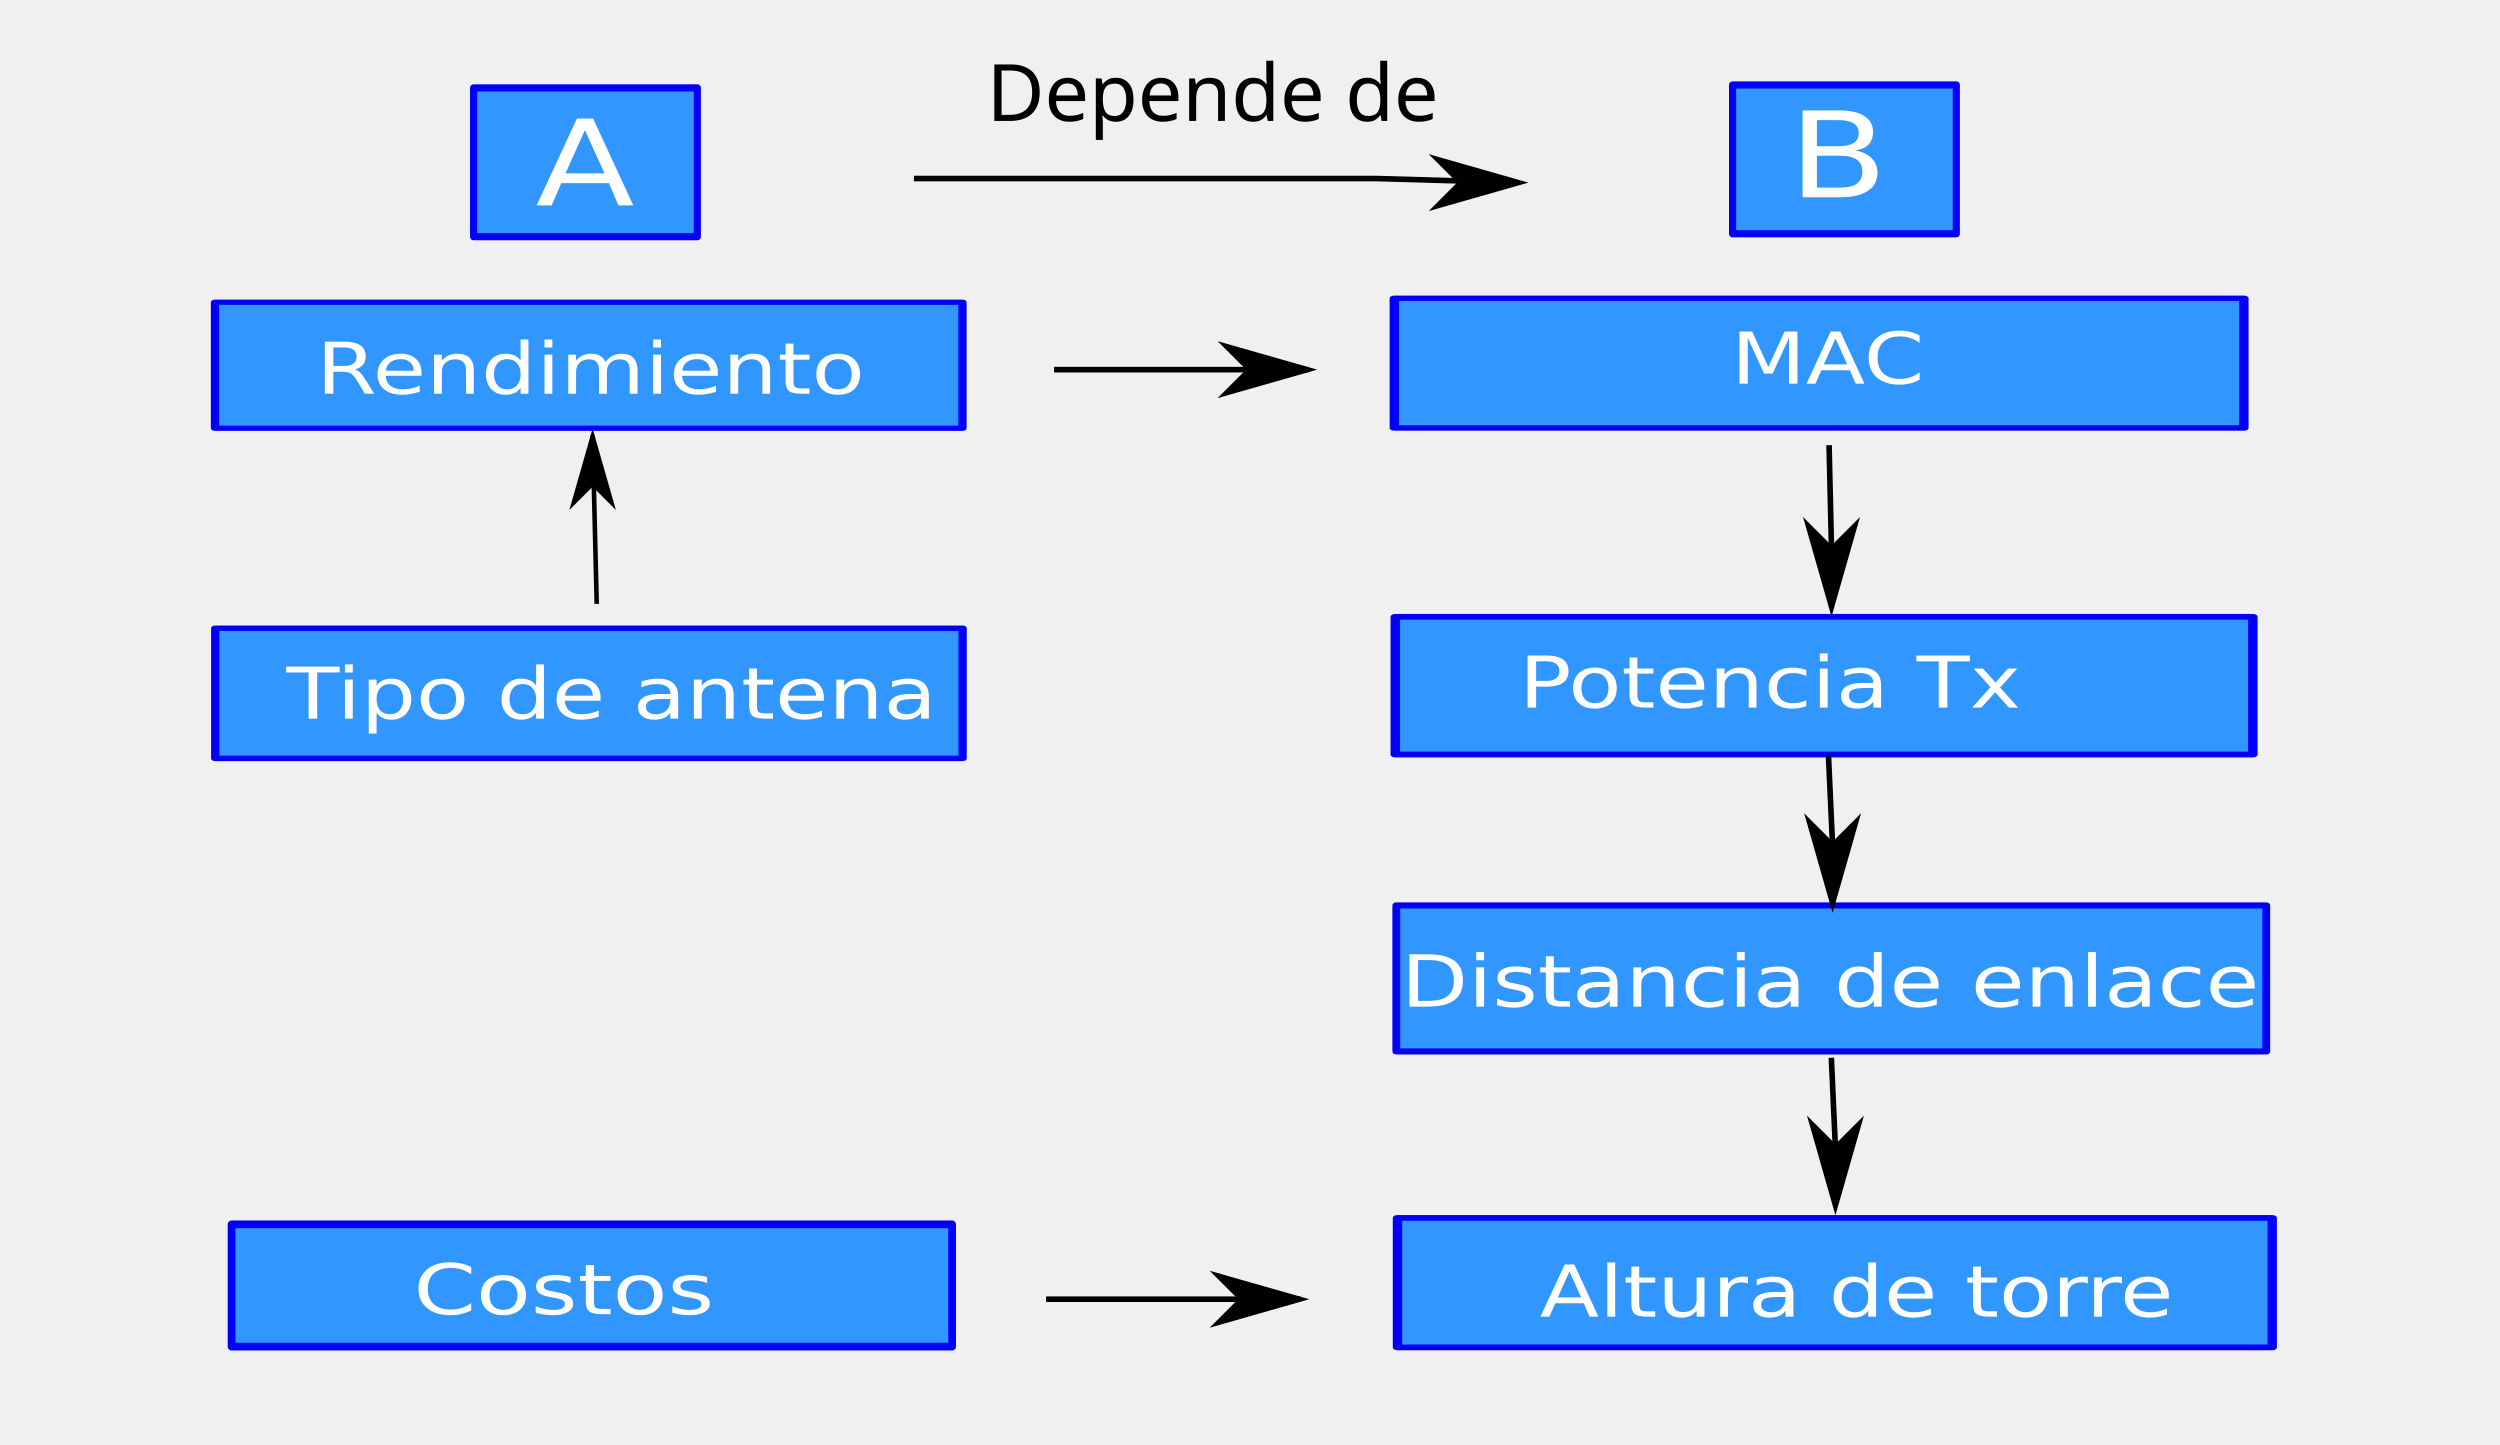
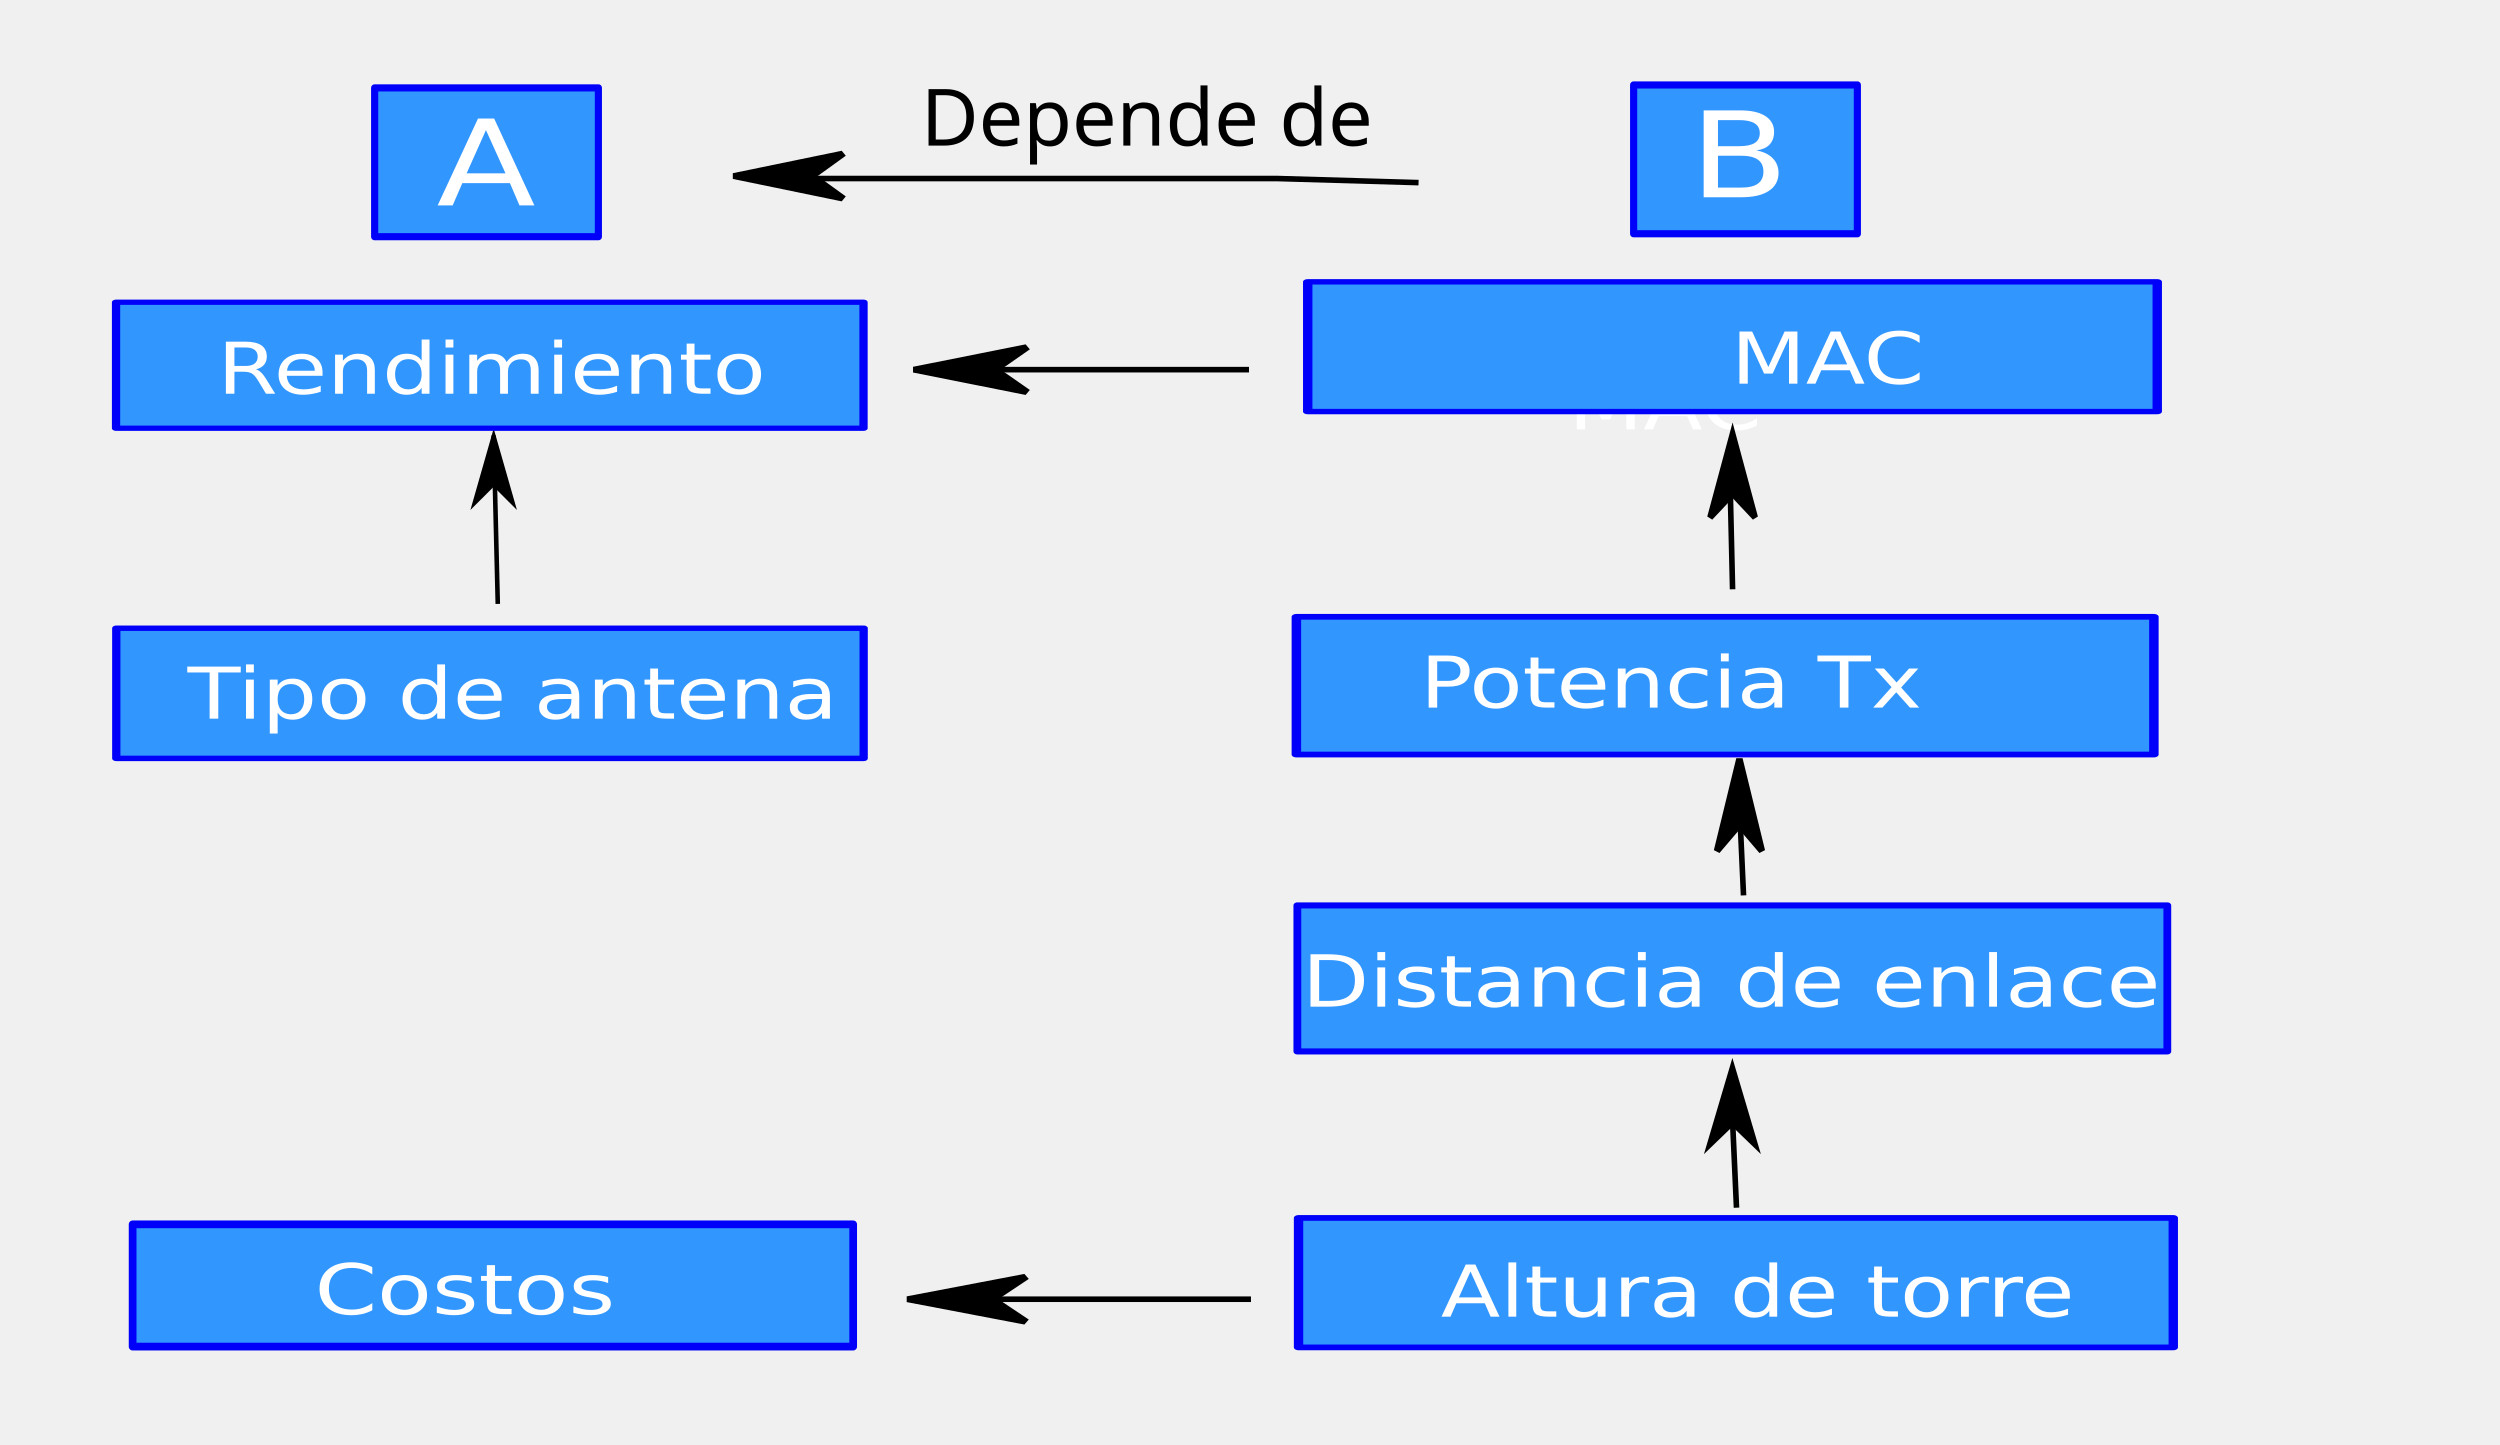
<svg xmlns="http://www.w3.org/2000/svg" version="1.1" id="svg2" xml:space="preserve" width="505.359" height="292.086" viewBox="0 0 505.359 292.086">
  <defs id="defs6" />
  <g id="g10" transform="matrix(1.333333,0,0,1.333333,0,1.0635496e-5)">
-     <g id="g12">
+     <g id="g12" transform="translate(-15)">
      <g id="g14" transform="translate(39,-15)">
        <path d="M 51.467,106.558 50.844,81.016 v 0.304" style="fill:none;stroke:#000000;stroke-width:0.695;stroke-linecap:butt;stroke-linejoin:miter;stroke-miterlimit:4;stroke-dasharray:none;stroke-opacity:1" id="path16" />
      </g>
      <g id="g18" transform="rotate(90,27,12)">
        <path d="m 88.27,-50.844 2.777,-2.781 -9.727,2.781 9.727,2.778 z" style="fill:#000000;fill-opacity:1;fill-rule:evenodd;stroke:#000000;stroke-width:0.741;stroke-linecap:butt;stroke-linejoin:miter;stroke-miterlimit:4;stroke-dasharray:none;stroke-opacity:1" id="path20" />
      </g>
      <g id="g30" transform="matrix(1.002242,0,0,0.6347141,31.37053,14.7616)">
        <path d="m 1.219,48.938 h 113.07 v 30.09 H 1.219 Z" style="fill:#3296ff;fill-opacity:1;fill-rule:nonzero;stroke:#0000fa;stroke-width:1.253;stroke-linecap:round;stroke-linejoin:round;stroke-miterlimit:4;stroke-dasharray:none;stroke-opacity:1" id="path32" />
      </g>
      <g id="g34" transform="translate(-36,1.5)">
        <path d="m 107.801,11.824 h 33.918 v 22.562 h -33.918 z" style="fill:#3296ff;fill-opacity:1;fill-rule:nonzero;stroke:#0000fa;stroke-width:1.084;stroke-linecap:round;stroke-linejoin:round;stroke-miterlimit:4;stroke-dasharray:none;stroke-opacity:1" id="path36" />
      </g>
      <g id="g38" transform="translate(30)">
        <path d="M 232.672,12.879 H 266.59 V 35.441 H 232.672 Z" style="fill:#3296ff;fill-opacity:1;fill-rule:nonzero;stroke:#0000fa;stroke-width:1.084;stroke-linecap:round;stroke-linejoin:round;stroke-miterlimit:4;stroke-dasharray:none;stroke-opacity:1" id="path40" />
      </g>
      <text transform="scale(1.102248,0.9072372)" style="font-variant:normal;font-weight:normal;font-size:19.902px;font-family:'DejaVu Sans';-inkscape-font-specification:DejaVuSans;writing-mode:lr-tb;fill:#ffffff;fill-opacity:1;fill-rule:nonzero;stroke:none;stroke-width:0.907" id="text46" x="73.652" y="34.323">
        <tspan x="73.652" y="34.323" id="tspan42" style="stroke-width:0.907">A</tspan>
        <tspan x="150.32" y="33.722" id="tspan44" style="stroke-width:0.907" />
      </text>
      <text transform="scale(1.102248,0.9072372)" style="font-variant:normal;font-weight:normal;font-size:11.941px;font-family:'DejaVu Sans';-inkscape-font-specification:DejaVuSans;writing-mode:lr-tb;fill:#ffffff;fill-opacity:1;fill-rule:nonzero;stroke:none;stroke-width:0.907" id="text50" x="43.509" y="65.796">
        <tspan x="43.509 51.27 58.614 66.173 73.744 77.052 88.682 91.99 99.334 106.893 111.574" y="65.796" id="tspan48" style="stroke-width:0.907">Rendimiento</tspan>
      </text>
      <g id="g52" transform="matrix(1.149771,0,0,0.6937111,-66.16983,59.62526)">
        <path d="m 241.535,48.855 h 113.07 v 30.094 h -113.07 z" style="fill:#3296ff;fill-opacity:1;fill-rule:nonzero;stroke:#0000fa;stroke-width:1.253;stroke-linecap:round;stroke-linejoin:round;stroke-miterlimit:4;stroke-dasharray:none;stroke-opacity:1" id="path54" />
      </g>
      <text transform="scale(1.102248,0.9072372)" style="font-variant:normal;font-weight:normal;font-size:11.941px;font-family:'DejaVu Sans';-inkscape-font-specification:DejaVuSans;writing-mode:lr-tb;fill:#ffffff;fill-opacity:1;fill-rule:nonzero;stroke:none;stroke-width:0.907" id="text58" x="208.941" y="118.247">
        <tspan x="208.941 215.724 223.02 227.701 235.045 242.604 249.159 252.467 259.775 263.596 270.881" y="118.247" id="tspan56" style="stroke-width:0.907">Potencia Tx</tspan>
      </text>
      <text transform="scale(1.102248,0.9072372)" style="font-variant:normal;font-weight:normal;font-size:11.941px;font-family:'DejaVu Sans';-inkscape-font-specification:DejaVuSans;writing-mode:lr-tb;fill:#ffffff;fill-opacity:1;fill-rule:nonzero;stroke:none;stroke-width:0.907" id="text66" x="229.32" y="71.761">
        <tspan x="229.32 239.613 247.566" y="71.761" id="tspan64" style="stroke-width:0.907">MAC</tspan>
      </text>
      <g id="g68" transform="matrix(1.002098,0,0,0.6557353,32.00344,16.91)">
        <path d="m 0.625,119.461 h 113.07 v 30.094 H 0.625 Z" style="fill:#3296ff;fill-opacity:1;fill-rule:nonzero;stroke:#0000fa;stroke-width:1.253;stroke-linecap:round;stroke-linejoin:round;stroke-miterlimit:4;stroke-dasharray:none;stroke-opacity:1" id="path70" />
      </g>
      <text transform="scale(1.102248,0.9072372)" style="font-variant:normal;font-weight:normal;font-size:11.941px;font-family:'DejaVu Sans';-inkscape-font-specification:DejaVuSans;writing-mode:lr-tb;fill:#ffffff;fill-opacity:1;fill-rule:nonzero;stroke:none;stroke-width:0.907" id="text74" x="39.394" y="120.096">
        <tspan x="39.394 46.308 49.616 57.186 64.483 68.268 75.839 83.183 86.968 94.276 101.835 106.516 113.86 121.454" y="120.096" id="tspan72" style="stroke-width:0.907">Tipo de antena</tspan>
      </text>
      <g id="g76" transform="matrix(0.9436693,0,0,0.7370869,-13.49829,47.95941)">
        <path d="m 238.629,121.164 h 139.766 v 30.031 H 238.629 Z" style="fill:#3296ff;fill-opacity:1;fill-rule:nonzero;stroke:#0000fa;stroke-width:1.253;stroke-linecap:round;stroke-linejoin:round;stroke-miterlimit:4;stroke-dasharray:none;stroke-opacity:1" id="path78" />
      </g>
      <text transform="scale(1.102248,0.9072372)" style="font-variant:normal;font-weight:normal;font-size:11.941px;font-family:'DejaVu Sans';-inkscape-font-specification:DejaVuSans;writing-mode:lr-tb;fill:#ffffff;fill-opacity:1;fill-rule:nonzero;stroke:none;stroke-width:0.907" id="text82" x="192.687" y="168.22">
        <tspan x="192.687 201.882 205.189 211.399 216.08 223.388 230.947 237.502 240.81 248.118 251.939 259.51 266.854 270.639 277.983 285.542 288.85 296.158 302.714" y="168.22" id="tspan80" style="font-size:12px;stroke-width:0.907">Distancia de enlace</tspan>
      </text>
      <g id="g84" transform="matrix(1.204253,0,0,0.7333279,-80.1138,46.93309)">
        <path d="m 242.46,187.798 h 110.122 v 26.761 H 242.46 Z" style="fill:#3296ff;fill-opacity:1;fill-rule:nonzero;stroke:#0000fa;stroke-width:1.181;stroke-linecap:round;stroke-linejoin:round;stroke-miterlimit:4;stroke-dasharray:none;stroke-opacity:1" id="path86" />
      </g>
      <text transform="scale(1.102248,0.9072372)" style="font-variant:normal;font-weight:normal;font-size:11.941px;font-family:'DejaVu Sans';-inkscape-font-specification:DejaVuSans;writing-mode:lr-tb;fill:#ffffff;fill-opacity:1;fill-rule:nonzero;stroke:none;stroke-width:0.907" id="text90" x="211.788" y="220.025">
        <tspan x="211.788 219.956 223.263 227.944 235.503 240.411 247.719 251.504 259.075 266.419 270.24 274.921 282.217 286.922 291.591" y="220.025" id="tspan88" style="stroke-width:0.907">Altura de torre</tspan>
      </text>
      <g id="g92" transform="translate(-52.38384,-7.48064)">
        <path d="M 87.49,193.102 H 196.73 v 18.535 H 87.49 Z" style="fill:#3296ff;fill-opacity:1;fill-rule:nonzero;stroke:#0000fa;stroke-width:1.171;stroke-linecap:round;stroke-linejoin:round;stroke-miterlimit:4;stroke-dasharray:none;stroke-opacity:1" id="path94" />
      </g>
      <text transform="scale(1.131626,0.8836842)" style="font-variant:normal;font-weight:normal;font-size:15.053px;font-family:'DejaVu Sans';-inkscape-font-specification:DejaVuSans;writing-mode:lr-tb;fill:#ffffff;fill-opacity:1;fill-rule:nonzero;stroke:none;stroke-width:0.884" id="text98" x="55.4" y="225.471">
        <tspan x="55.4 65.907 75.104 82.932 88.832 98.03" y="225.471" id="tspan96" style="font-size:12px;stroke-width:0.884">Costos</tspan>
      </text>
-       <g id="g100" transform="translate(-28.13062,-13.61693)">
-         <path d="m 305.433,81.11 0.37,15.849 1.5,1.5" style="fill:none;stroke:#000000;stroke-width:0.85;stroke-linecap:butt;stroke-linejoin:miter;stroke-miterlimit:4;stroke-dasharray:none;stroke-opacity:1" id="path102" />
+       <g id="g100" transform="translate(-28.13062,-7.616933)">
+         <path d="m 305.433,81.11 0.37,15.849 v 0" style="fill:none;stroke:#000000;stroke-width:0.85;stroke-linecap:butt;stroke-linejoin:miter;stroke-miterlimit:4;stroke-dasharray:none;stroke-opacity:1" id="path102" />
      </g>
-       <g id="g104" transform="rotate(-90,-28.09596,0.911266)">
+       <g id="g104" transform="matrix(0,1.061721,1,0,-29.00723,192.1771)">
        <path d="m -110.527,306.68 3.402,-3.403 -11.906,3.403 11.906,3.402 z" style="fill:#000000;fill-opacity:1;fill-rule:evenodd;stroke:#000000;stroke-width:0.907;stroke-linecap:butt;stroke-linejoin:miter;stroke-miterlimit:4;stroke-dasharray:none;stroke-opacity:1" id="path106" />
      </g>
-       <g id="g108" transform="translate(-19.34435,9.3508)">
+       <g id="g108" transform="translate(-19.34435,18.3508)">
        <path d="m 296.988,151.02 0.623,13.726 v 0" style="fill:none;stroke:#000000;stroke-width:0.85;stroke-linecap:butt;stroke-linejoin:miter;stroke-miterlimit:4;stroke-dasharray:none;stroke-opacity:1" id="path110" />
      </g>
-       <g id="g112" transform="rotate(-90,-11.03065,7.690306)">
+       <g id="g112" transform="matrix(0,0.9652063,1,0,-19.34435,341.4563)">
        <path d="m -177.437,296.988 3.398,-3.398 -11.902,3.398 11.902,3.403 z" style="fill:#000000;fill-opacity:1;fill-rule:evenodd;stroke:#000000;stroke-width:0.907;stroke-linecap:butt;stroke-linejoin:miter;stroke-miterlimit:4;stroke-dasharray:none;stroke-opacity:1" id="path114" />
      </g>
-       <g id="g116" transform="translate(48)">
+       <g id="g116" transform="translate(54)">
        <path d="m 111.793,56.043 h 38.562 -0.296" style="fill:none;stroke:#000000;stroke-width:0.85;stroke-linecap:butt;stroke-linejoin:miter;stroke-miterlimit:4;stroke-dasharray:none;stroke-opacity:1" id="path118" />
      </g>
-       <g id="g120" transform="rotate(180,24,0)">
+       <g id="g120" transform="matrix(1.433814,0,0,-1,368.7565,0)">
        <path d="m -141.555,-56.043 3.403,-3.398 -11.907,3.398 11.907,3.402 z" style="fill:#000000;fill-opacity:1;fill-rule:evenodd;stroke:#000000;stroke-width:0.907;stroke-linecap:butt;stroke-linejoin:miter;stroke-miterlimit:4;stroke-dasharray:none;stroke-opacity:1" id="path122" />
      </g>
-       <g id="g124" transform="translate(-30.15643,-5.863707)">
+       <g id="g124" transform="translate(-22.65643,-5.863707)">
        <path d="m 188.746,202.836 h 30.745 7.821 -0.3" style="fill:none;stroke:#000000;stroke-width:0.85;stroke-linecap:butt;stroke-linejoin:miter;stroke-miterlimit:4;stroke-dasharray:none;stroke-opacity:1" id="path126" />
      </g>
-       <g id="g128" transform="rotate(180,-15.07821,-2.931853)">
+       <g id="g128" transform="matrix(1.499023,0,0,-1,492.9448,-5.863707)">
        <path d="m -218.508,-202.836 3.399,-3.402 -11.903,3.402 11.903,3.399 z" style="fill:#000000;fill-opacity:1;fill-rule:evenodd;stroke:#000000;stroke-width:0.907;stroke-linecap:butt;stroke-linejoin:miter;stroke-miterlimit:4;stroke-dasharray:none;stroke-opacity:1" id="path130" />
      </g>
      <g id="g140" transform="translate(-279.2772,-113.4564)" />
      <g id="g144" transform="rotate(90,-82.91043,-196.3668)" />
      <g id="g148" transform="translate(-279.2772,-113.4564)" />
      <text transform="scale(1.102248,0.9072372)" style="font-variant:normal;font-weight:normal;font-size:19.902px;font-family:'DejaVu Sans';-inkscape-font-specification:DejaVuSans;writing-mode:lr-tb;fill:#ffffff;fill-opacity:1;fill-rule:nonzero;stroke:none;stroke-width:0.907" id="text46-3" x="245.985" y="32.96">B</text>
      <g id="g116-5" transform="translate(48.50442,-37.35575)">
        <path d="M 90.052,64.42 H 160.036 L 181.559,65.043" style="fill:none;stroke:#000000;stroke-width:0.85;stroke-linecap:butt;stroke-linejoin:miter;stroke-miterlimit:4;stroke-dasharray:none;stroke-opacity:1" id="path118-3" />
      </g>
-       <g id="g120-5" transform="rotate(180,24.25221,-18.67787)">
+       <g id="g120-5" transform="matrix(1.386861,0,0,-1,378.0685,-38.34929)">
        <path d="m -173.055,-65.043 3.403,-3.398 -11.907,3.398 11.907,3.402 z" style="fill:#000000;fill-opacity:1;fill-rule:evenodd;stroke:#000000;stroke-width:0.907;stroke-linecap:butt;stroke-linejoin:miter;stroke-miterlimit:4;stroke-dasharray:none;stroke-opacity:1" id="path122-6" />
      </g>
-       <g id="g30-2" transform="matrix(1.139063,0,0,0.6534966,210.0028,13.24302)">
+       <g id="g30-2" transform="matrix(1.139063,0,0,0.6534966,211.8729,10.74948)">
        <path d="m 1.219,48.938 h 113.07 v 30.09 H 1.219 Z" style="fill:#3296ff;fill-opacity:1;fill-rule:nonzero;stroke:#0000fa;stroke-width:1.253;stroke-linecap:round;stroke-linejoin:round;stroke-miterlimit:4;stroke-dasharray:none;stroke-opacity:1" id="path32-9" />
      </g>
    </g>
-     <path d="m 277.21,114.523 0.623,13.726 v 0" style="fill:none;stroke:#000000;stroke-width:0.85;stroke-linecap:butt;stroke-linejoin:miter;stroke-miterlimit:4;stroke-dasharray:none;stroke-opacity:1" id="path110-1" />
-     <path d="m 277.833,128.249 -3.398,-3.398 3.398,11.902 3.403,-11.902 z" style="fill:#000000;fill-opacity:1;fill-rule:evenodd;stroke:#000000;stroke-width:0.907;stroke-linecap:butt;stroke-linejoin:miter;stroke-miterlimit:4;stroke-dasharray:none;stroke-opacity:1" id="path114-2" />
+     <path d="m 263.71,122.023 0.623,13.726 v 0" style="fill:none;stroke:#000000;stroke-width:0.85;stroke-linecap:butt;stroke-linejoin:miter;stroke-miterlimit:4;stroke-dasharray:none;stroke-opacity:1" id="path110-1" />
+     <path d="m 263.71,125.023 -3.398,3.98 3.398,-13.939 3.403,13.939 z" style="fill:#000000;fill-opacity:1;fill-rule:evenodd;stroke:#000000;stroke-width:0.982;stroke-linecap:butt;stroke-linejoin:miter;stroke-miterlimit:4;stroke-dasharray:none;stroke-opacity:1" id="path114-2" />
    <text transform="scale(1.102248,0.9072372)" style="font-variant:normal;font-weight:normal;font-size:11.941px;font-family:'DejaVu Sans';-inkscape-font-specification:DejaVuSans;writing-mode:lr-tb;fill:#ffffff;fill-opacity:1;fill-rule:nonzero;stroke:none;stroke-width:0.907" id="text50-0" x="-62.264" y="-11.07">
      <tspan x="-62.264 -54.502 -47.158 -39.6 -32.029 -28.721 -17.09 -13.783 -6.439 1.12 5.801" y="-11.07" id="tspan48-9" style="stroke-width:0.907">Rendimiento</tspan>
    </text>
    <text transform="scale(1.102248,0.9072372)" style="font-variant:normal;font-weight:normal;font-size:11.941px;font-family:'DejaVu Sans';-inkscape-font-specification:DejaVuSans;writing-mode:lr-tb;fill:#ffffff;fill-opacity:1;fill-rule:nonzero;stroke:none;stroke-width:0.907" id="text50-3" x="238.083" y="64.106">
      <tspan x="238.083" y="64.106" id="tspan48-6" style="stroke-width:0.907">MAC</tspan>
    </text>
-     <text xml:space="preserve" style="font-style:normal;font-variant:normal;font-weight:normal;font-stretch:normal;font-size:12px;line-height:1.25;font-family:sans-serif;-inkscape-font-specification:'sans-serif, Normal';font-variant-ligatures:normal;font-variant-caps:normal;font-variant-numeric:normal;font-feature-settings:normal;text-align:start;letter-spacing:0px;word-spacing:0px;writing-mode:lr-tb;text-anchor:start;fill:#000000;fill-opacity:1;stroke:none;stroke-width:0.75" x="149.593" y="18.334" id="text217">
-       <tspan id="tspan215" x="149.593" y="18.334" style="font-size:12px;stroke-width:0.75">Depende de</tspan>
+     <text xml:space="preserve" style="font-style:normal;font-variant:normal;font-weight:normal;font-stretch:normal;font-size:12px;line-height:1.25;font-family:sans-serif;-inkscape-font-specification:'sans-serif, Normal';font-variant-ligatures:normal;font-variant-caps:normal;font-variant-numeric:normal;font-feature-settings:normal;text-align:start;letter-spacing:0px;word-spacing:0px;writing-mode:lr-tb;text-anchor:start;fill:#000000;fill-opacity:1;stroke:none;stroke-width:0.75" x="139.619" y="22.075" id="text217">
+       <tspan id="tspan215" x="139.619" y="22.075" style="font-size:12px;stroke-width:0.75">Depende de</tspan>
    </text>
  </g>
</svg>
